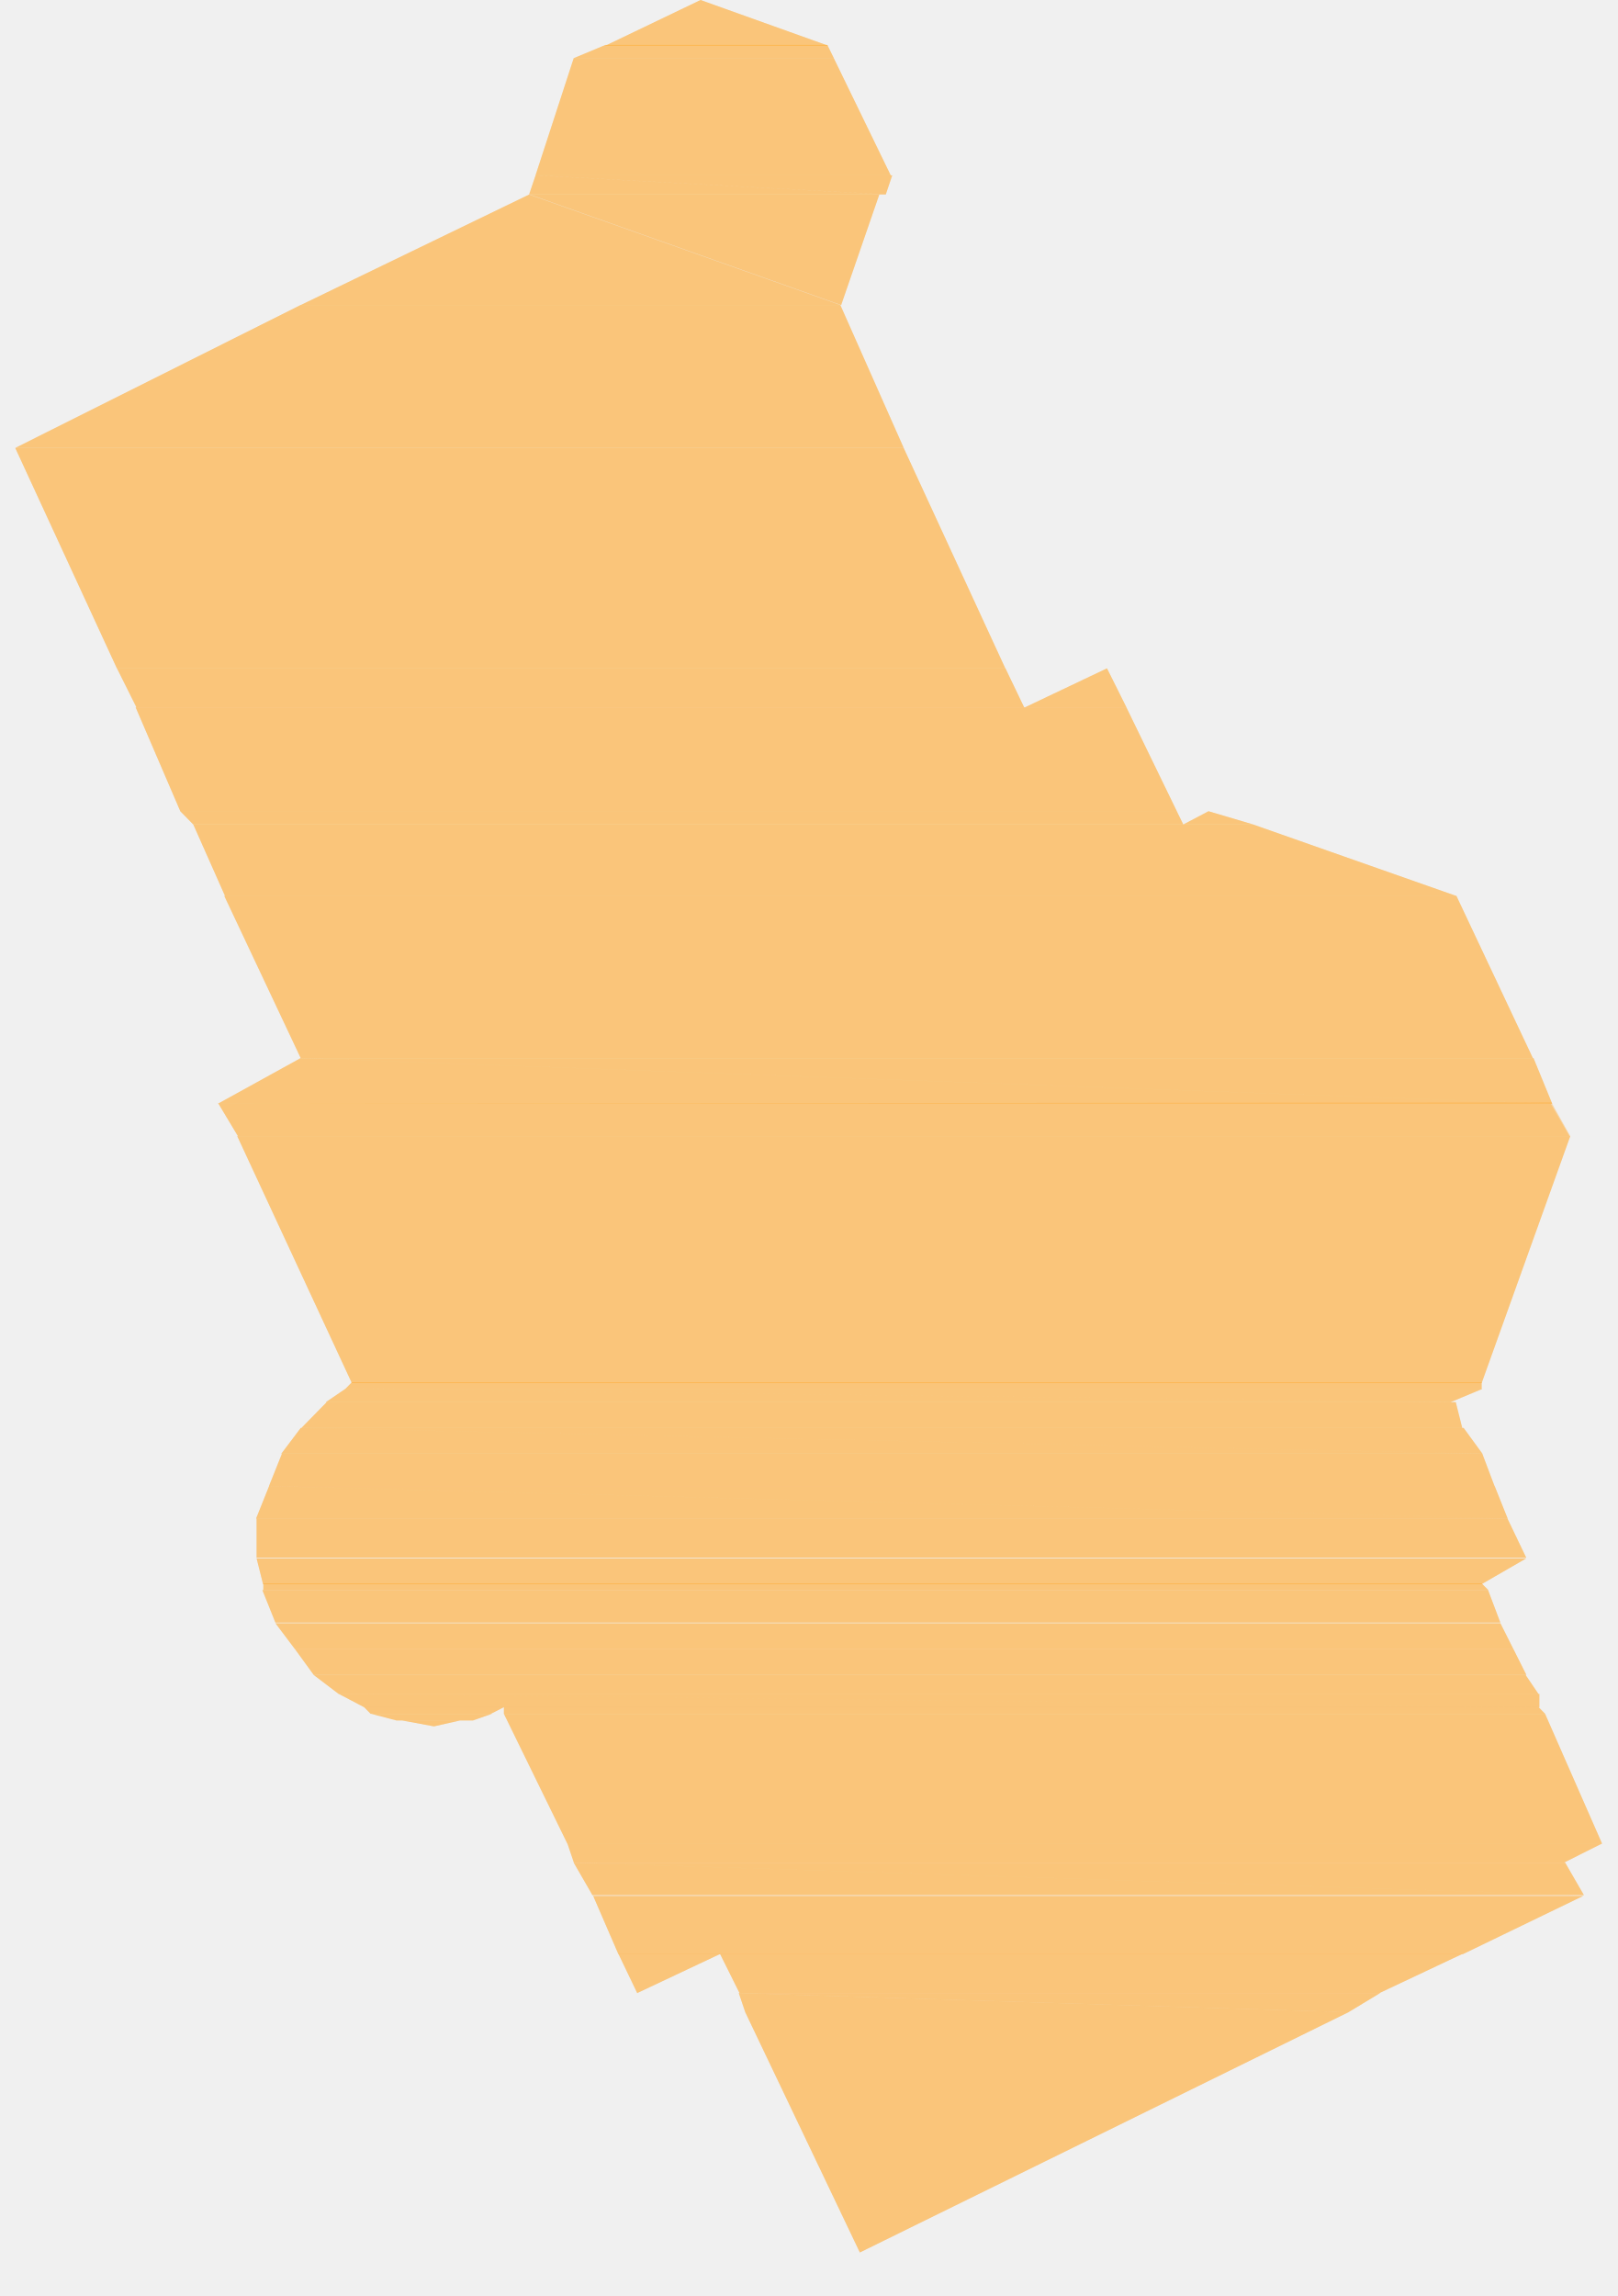
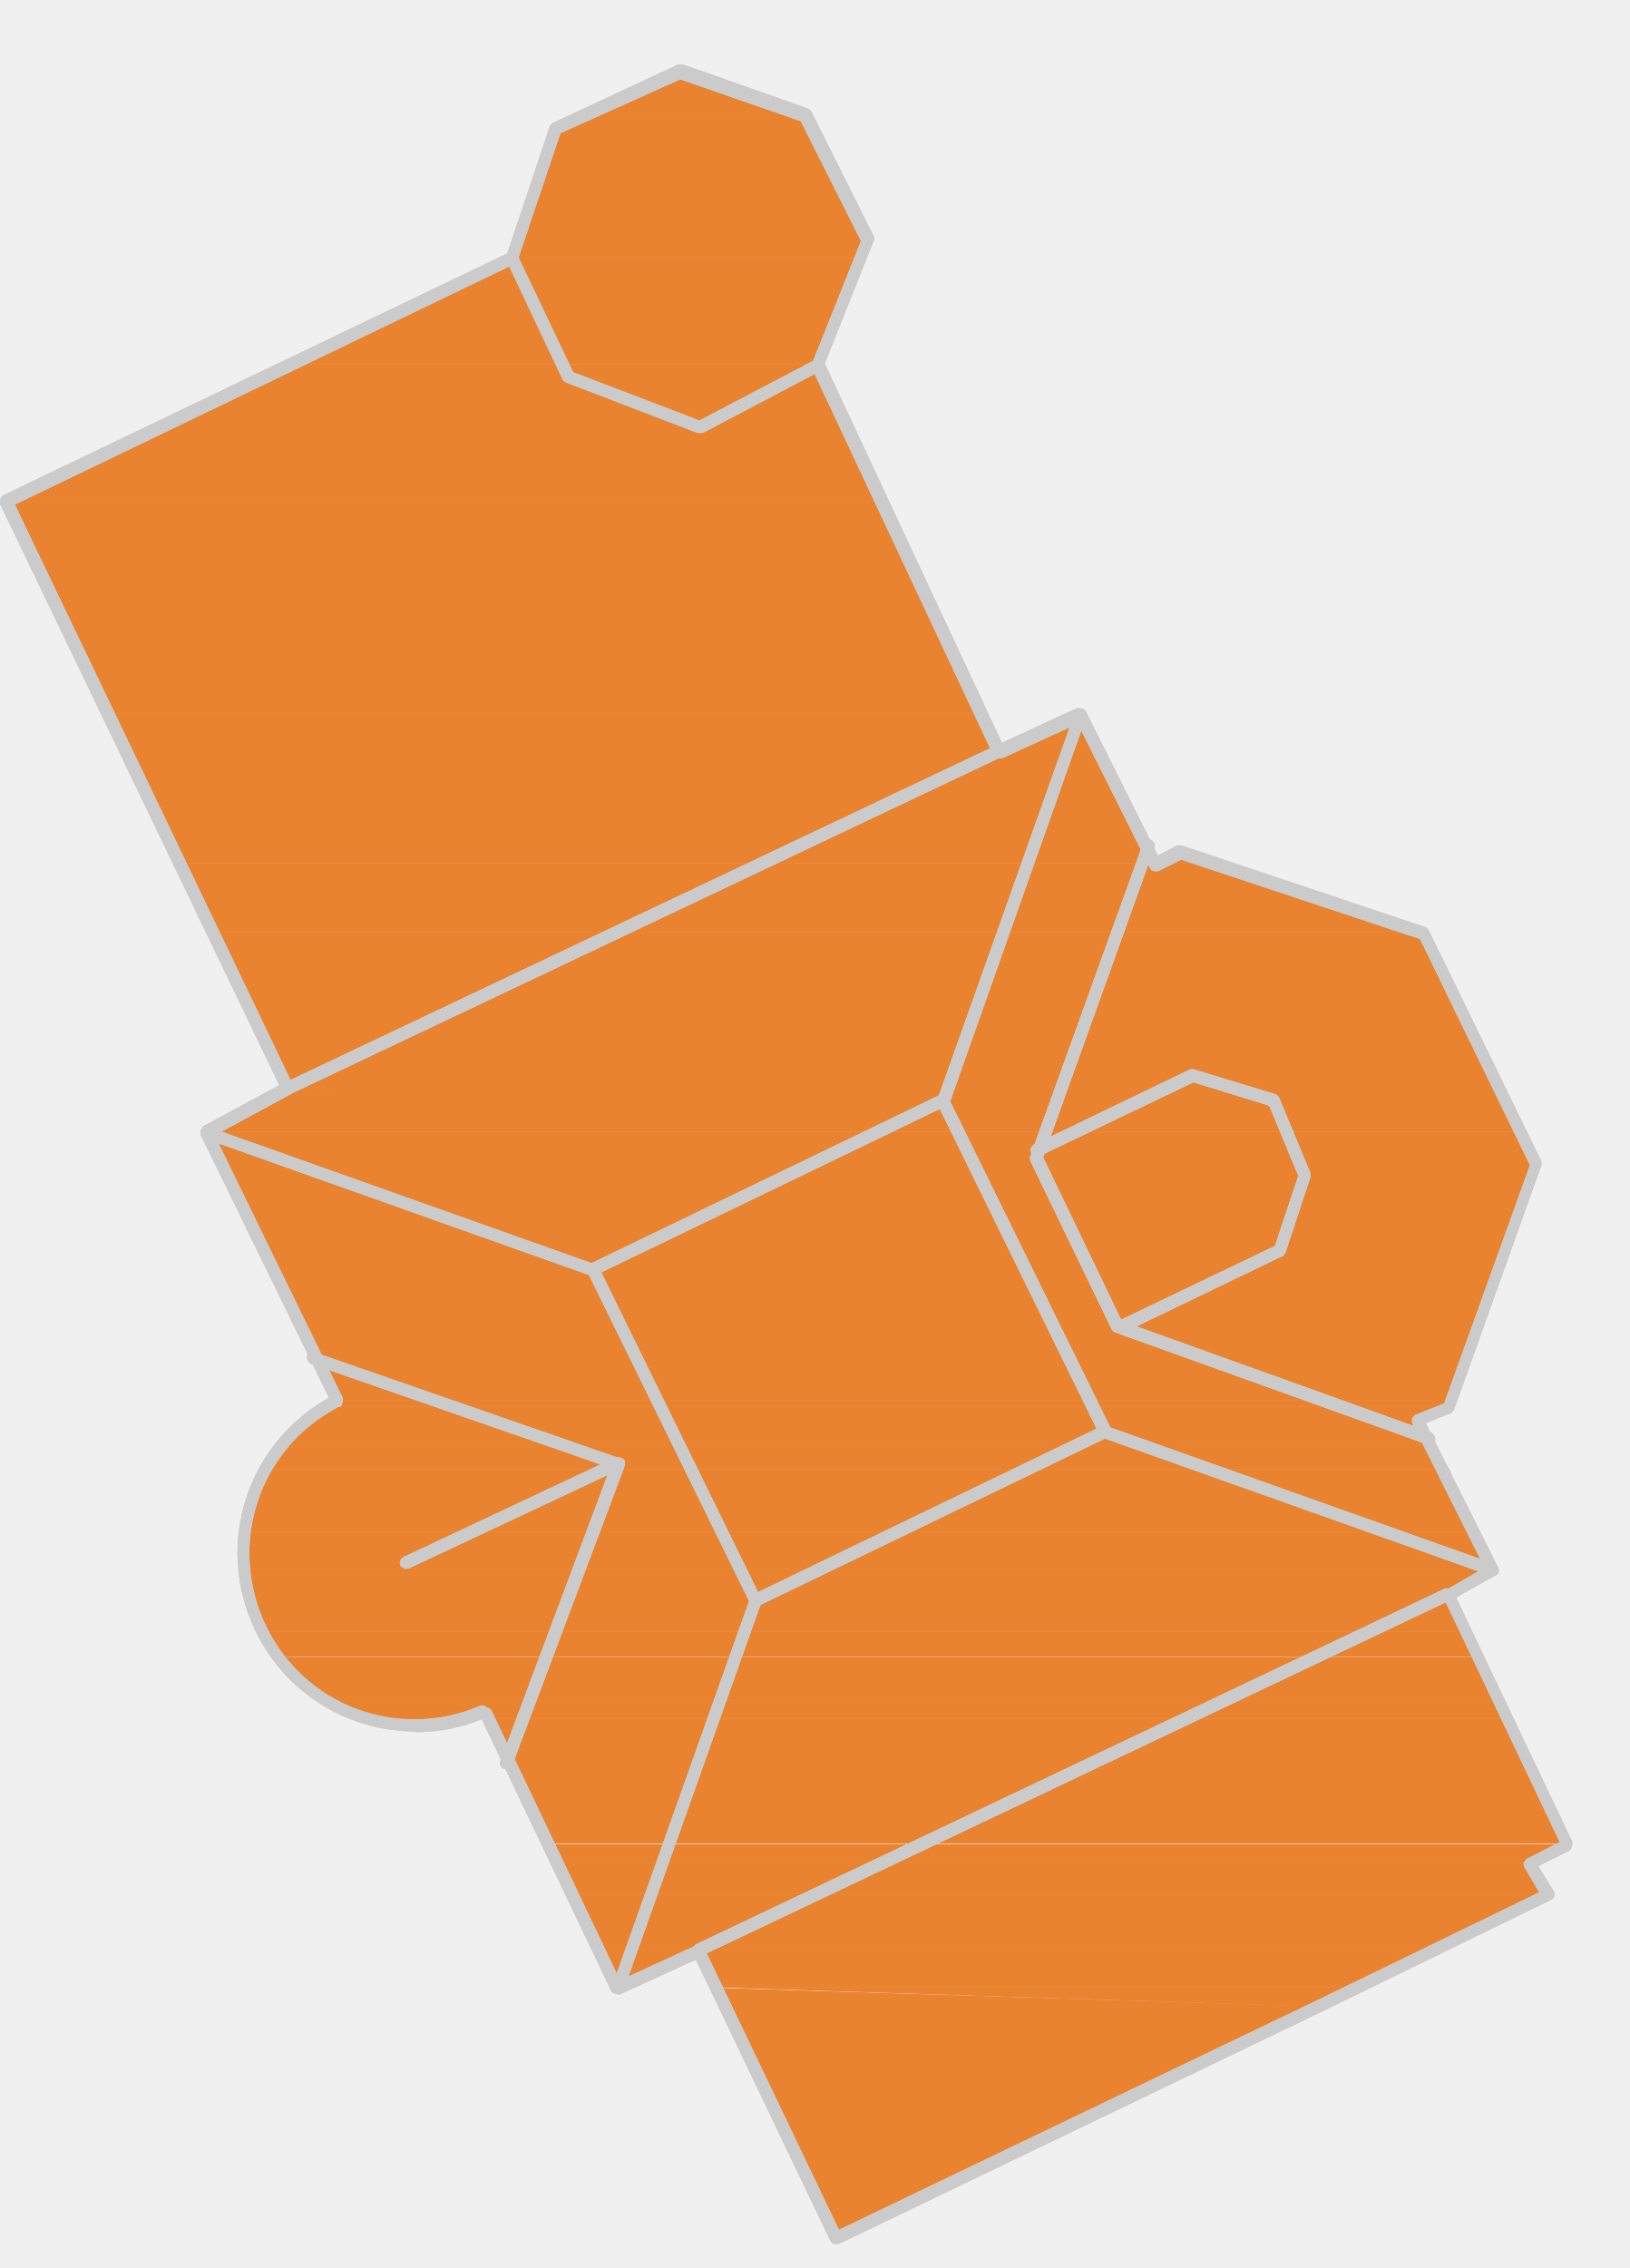
- <svg xmlns="http://www.w3.org/2000/svg" width="31" height="44" viewBox="0 0 31 44" fill="none">
-   <g clip-path="url(#clip0_848_85856)">
-     <path d="M11.604 0.875H15.871L13.427 0L11.604 0.875Z" fill="#FFAE37" fill-opacity="0.4" />
-     <path d="M10.996 1.115H15.982L11.604 0.861L10.996 1.115ZM11.604 0.861L15.982 1.115L15.857 0.861H11.604Z" fill="#FFAE37" fill-opacity="0.4" />
-     <path d="M10.996 1.115L17.072 3.36H10.264L10.996 1.115ZM15.981 1.115H10.996L17.072 3.36L15.981 1.115Z" fill="#FFAE37" fill-opacity="0.4" />
-     <path d="M10.154 3.727H16.963L10.265 3.36L10.141 3.727H10.154ZM10.279 3.36L16.977 3.727L17.101 3.36H10.265H10.279Z" fill="#FFAE37" fill-opacity="0.4" />
-     <path d="M10.142 3.728L16.108 5.846H5.764L10.142 3.728ZM16.84 3.728H10.155L16.122 5.846L16.853 3.728H16.84Z" fill="#FFAE37" fill-opacity="0.4" />
-     <path d="M5.762 5.845L17.321 8.584H0.293L5.762 5.845ZM16.106 5.845H5.762L17.321 8.584L16.106 5.845Z" fill="#FFAE37" fill-opacity="0.4" />
-     <path d="M19.643 13.556H21.59L21.217 12.808L19.643 13.556Z" fill="#FFAE37" fill-opacity="0.4" />
-     <path d="M0.293 8.586L19.268 12.808H2.24L0.293 8.586ZM17.321 8.586H0.293L19.268 12.808L17.321 8.586Z" fill="#FFAE37" fill-opacity="0.4" />
-     <path d="M2.601 13.556H19.643L2.242 12.808L2.615 13.556H2.601ZM2.229 12.808L19.63 13.556L19.271 12.808H2.242H2.229Z" fill="#FFAE37" fill-opacity="0.4" />
-     <path d="M22.68 15.8H24.019L23.163 15.546L22.68 15.8Z" fill="#FFAE37" fill-opacity="0.4" />
-     <path d="M2.6 13.556L22.556 15.547H3.456L2.6 13.556ZM21.575 13.556H2.6L22.556 15.547L21.589 13.556H21.575Z" fill="#FFAE37" fill-opacity="0.4" />
-     <path d="M3.704 15.8H22.679L3.455 15.546L3.704 15.8ZM3.455 15.546L22.679 15.8L22.555 15.546H3.455Z" fill="#FFAE37" fill-opacity="0.4" />
-     <path d="M4.313 17.171H27.915L3.705 15.801L4.313 17.171ZM3.705 15.801L27.915 17.171L24.02 15.801H3.705Z" fill="#FFAE37" fill-opacity="0.4" />
-     <path d="M4.313 17.17L29.379 20.276H5.763L4.299 17.17H4.313ZM27.915 17.17H4.313L29.379 20.276L27.915 17.17Z" fill="#FFAE37" fill-opacity="0.4" />
-     <path d="M4.188 21.153H29.737L5.762 20.277L4.174 21.153H4.188ZM5.776 20.277L29.751 21.153L29.392 20.277H5.762H5.776Z" fill="#FFAE37" fill-opacity="0.4" />
-     <path d="M4.547 21.774H30.096L4.188 21.152L4.561 21.774H4.547ZM4.174 21.152L30.082 21.774L29.723 21.152H4.188H4.174Z" fill="#FFAE37" fill-opacity="0.4" />
-     <path d="M4.547 21.773L28.398 26.504H6.743L4.547 21.773ZM30.096 21.773H4.547L28.398 26.504L30.096 21.773Z" fill="#FFAE37" fill-opacity="0.4" />
-     <path d="M6.619 26.617H28.398L6.743 26.49L6.619 26.617ZM6.743 26.49L28.398 26.617V26.49H6.743Z" fill="#FFAE37" fill-opacity="0.4" />
-     <path d="M6.26 26.87H27.79L6.619 26.616L6.246 26.87H6.26ZM6.633 26.616L27.804 26.87L28.412 26.616H6.619H6.633Z" fill="#FFAE37" fill-opacity="0.4" />
-     <path d="M5.764 27.365H28.04L6.261 26.871L5.777 27.365H5.764ZM6.247 26.871L28.026 27.365L27.902 26.871H6.261H6.247Z" fill="#FFAE37" fill-opacity="0.4" />
-     <path d="M5.404 27.859H28.399L5.764 27.365L5.391 27.859H5.404ZM5.777 27.365L28.413 27.859L28.053 27.365H5.764H5.777Z" fill="#FFAE37" fill-opacity="0.4" />
-     <path d="M5.154 28.482H28.646L5.403 27.86L5.154 28.482ZM5.403 27.86L28.646 28.482L28.411 27.86H5.403Z" fill="#FFAE37" fill-opacity="0.4" />
-     <path d="M4.922 29.102H28.883L5.157 28.48L4.908 29.102H4.922ZM5.171 28.48L28.897 29.102L28.648 28.48H5.157H5.171Z" fill="#FFAE37" fill-opacity="0.4" />
-     <path d="M4.918 29.851H29.252L4.918 29.102V29.851ZM4.918 29.102L29.252 29.851L28.893 29.102H4.918Z" fill="#FFAE37" fill-opacity="0.4" />
-     <path d="M5.042 30.359H28.396L4.918 29.865L5.042 30.359ZM4.918 29.865L28.396 30.359L29.252 29.865H4.918Z" fill="#FFAE37" fill-opacity="0.4" />
-     <path d="M5.047 30.472H28.525L5.047 30.345V30.472ZM5.047 30.345L28.525 30.472L28.4 30.345H5.047Z" fill="#FFAE37" fill-opacity="0.4" />
-     <path d="M5.278 31.094H28.756L5.029 30.473L5.278 31.094ZM5.029 30.473L28.756 31.094L28.521 30.473H5.043H5.029Z" fill="#FFAE37" fill-opacity="0.4" />
-     <path d="M5.652 31.602H29.006L5.279 31.107L5.652 31.602ZM5.279 31.107L29.006 31.602L28.757 31.107H5.279Z" fill="#FFAE37" fill-opacity="0.4" />
-     <path d="M6.011 32.095H29.254L5.652 31.601L6.011 32.095ZM5.652 31.601L29.254 32.095L29.006 31.601H5.652Z" fill="#FFAE37" fill-opacity="0.4" />
-     <path d="M6.493 32.464H29.488L6.01 32.097L6.493 32.464ZM6.01 32.097L29.488 32.464L29.239 32.097H6.01Z" fill="#FFAE37" fill-opacity="0.4" />
-     <path d="M6.993 32.717H29.491L6.496 32.463L6.979 32.717H6.993ZM6.51 32.463L29.504 32.717V32.463H6.496H6.51Z" fill="#FFAE37" fill-opacity="0.4" />
-     <path d="M9.658 32.843H29.614L9.658 32.716V32.843ZM9.658 32.716L29.614 32.843L29.49 32.716H9.658Z" fill="#FFAE37" fill-opacity="0.4" />
-     <path d="M7.103 32.843H9.409L6.979 32.716L7.103 32.843ZM6.979 32.716L9.409 32.843L9.658 32.716H6.979Z" fill="#FFAE37" fill-opacity="0.4" />
-     <path d="M7.601 32.971H9.064L7.117 32.844L7.601 32.971ZM7.117 32.844L9.064 32.971L9.424 32.844H7.117Z" fill="#FFAE37" fill-opacity="0.4" />
-     <path d="M7.71 32.971H7.6H7.71L8.318 33.084L8.815 32.971H7.71Z" fill="#FFAE37" fill-opacity="0.4" />
-     <path d="M9.658 32.844L30.705 35.329H10.873L9.658 32.844ZM29.614 32.844H9.658L30.705 35.329L29.614 32.844Z" fill="#FFAE37" fill-opacity="0.4" />
-     <path d="M10.999 35.695H29.975L10.875 35.328L10.999 35.695ZM10.875 35.328L29.975 35.695L30.707 35.328H10.875Z" fill="#FFAE37" fill-opacity="0.4" />
-     <path d="M11.369 36.318H30.345L10.996 35.696L11.355 36.318H11.369ZM11.01 35.696L30.358 36.318L29.999 35.696H10.996H11.01Z" fill="#FFAE37" fill-opacity="0.4" />
-     <path d="M11.854 37.446L12.213 38.195L13.801 37.446H11.854Z" fill="#FFAE37" fill-opacity="0.4" />
-     <path d="M11.852 37.449H28.038L11.369 36.333L11.852 37.449ZM11.369 36.333L28.038 37.449L30.345 36.333H11.369Z" fill="#FFAE37" fill-opacity="0.4" />
-     <path d="M14.16 38.195H26.451L13.801 37.446L14.174 38.195H14.16ZM13.787 37.446L26.438 38.195L28.026 37.446H13.801H13.787Z" fill="#FFAE37" fill-opacity="0.4" />
-     <path d="M14.284 38.562H25.844L16.48 43.166L14.284 38.562ZM14.16 38.195L14.284 38.562H25.844L14.16 38.195Z" fill="#FFAE37" fill-opacity="0.4" />
-     <path d="M14.16 38.195L25.844 38.562L26.451 38.195H14.16Z" fill="#FFAE37" fill-opacity="0.4" />
-     <path d="M11.604 0.875H15.871L13.427 0L11.604 0.875Z" fill="#FFAE37" fill-opacity="0.4" />
-     <path d="M10.996 1.115H15.982L11.604 0.861L10.996 1.115ZM11.604 0.861L15.982 1.115L15.857 0.861H11.604Z" fill="#FFAE37" fill-opacity="0.4" />
-     <path d="M10.996 1.115L17.072 3.36H10.264L10.996 1.115ZM15.981 1.115H10.996L17.072 3.36L15.981 1.115Z" fill="#FFAE37" fill-opacity="0.4" />
-     <path d="M10.154 3.727H16.963L10.265 3.36L10.141 3.727H10.154ZM10.279 3.36L16.977 3.727L17.101 3.36H10.265H10.279Z" fill="#FFAE37" fill-opacity="0.4" />
-     <path d="M10.142 3.728L16.108 5.846H5.764L10.142 3.728ZM16.84 3.728H10.155L16.122 5.846L16.853 3.728H16.84Z" fill="#FFAE37" fill-opacity="0.4" />
-     <path d="M5.762 5.845L17.321 8.584H0.293L5.762 5.845ZM16.106 5.845H5.762L17.321 8.584L16.106 5.845Z" fill="#FFAE37" fill-opacity="0.4" />
-     <path d="M19.643 13.556H21.59L21.217 12.808L19.643 13.556Z" fill="#FFAE37" fill-opacity="0.4" />
-     <path d="M0.293 8.586L19.268 12.808H2.24L0.293 8.586ZM17.321 8.586H0.293L19.268 12.808L17.321 8.586Z" fill="#FFAE37" fill-opacity="0.4" />
-     <path d="M2.601 13.556H19.643L2.242 12.808L2.615 13.556H2.601ZM2.229 12.808L19.63 13.556L19.271 12.808H2.242H2.229Z" fill="#FFAE37" fill-opacity="0.4" />
-     <path d="M22.68 15.8H24.019L23.163 15.546L22.68 15.8Z" fill="#FFAE37" fill-opacity="0.4" />
-     <path d="M2.6 13.556L22.556 15.547H3.456L2.6 13.556ZM21.575 13.556H2.6L22.556 15.547L21.589 13.556H21.575Z" fill="#FFAE37" fill-opacity="0.4" />
-     <path d="M3.704 15.8H22.679L3.455 15.546L3.704 15.8ZM3.455 15.546L22.679 15.8L22.555 15.546H3.455Z" fill="#FFAE37" fill-opacity="0.4" />
-     <path d="M4.313 17.171H27.915L3.705 15.801L4.313 17.171ZM3.705 15.801L27.915 17.171L24.02 15.801H3.705Z" fill="#FFAE37" fill-opacity="0.4" />
-     <path d="M4.313 17.17L29.379 20.276H5.763L4.299 17.17H4.313ZM27.915 17.17H4.313L29.379 20.276L27.915 17.17Z" fill="#FFAE37" fill-opacity="0.4" />
-     <path d="M4.188 21.153H29.737L5.762 20.277L4.174 21.153H4.188ZM5.776 20.277L29.751 21.153L29.392 20.277H5.762H5.776Z" fill="#FFAE37" fill-opacity="0.4" />
-     <path d="M4.548 21.774H30.097L4.188 21.153L4.561 21.774H4.548ZM4.188 21.153L30.097 21.774L29.733 21.125L4.188 21.153Z" fill="#FFAE37" fill-opacity="0.4" />
-     <path d="M4.547 21.773L28.398 26.504H6.743L4.547 21.773ZM30.096 21.773H4.547L28.398 26.504L30.096 21.773Z" fill="#FFAE37" fill-opacity="0.4" />
-     <path d="M6.619 26.617H28.398L6.743 26.49L6.619 26.617ZM6.743 26.49L28.398 26.617V26.49H6.743Z" fill="#FFAE37" fill-opacity="0.4" />
-     <path d="M6.26 26.87H27.79L6.619 26.616L6.246 26.87H6.26ZM6.633 26.616L27.804 26.87L28.412 26.616H6.619H6.633Z" fill="#FFAE37" fill-opacity="0.4" />
-     <path d="M5.764 27.365H28.04L6.261 26.871L5.777 27.365H5.764ZM6.247 26.871L28.026 27.365L27.902 26.871H6.261H6.247Z" fill="#FFAE37" fill-opacity="0.4" />
-     <path d="M5.404 27.859H28.399L5.764 27.365L5.391 27.859H5.404ZM5.777 27.365L28.413 27.859L28.053 27.365H5.764H5.777Z" fill="#FFAE37" fill-opacity="0.4" />
-     <path d="M5.154 28.482H28.646L5.403 27.86L5.154 28.482ZM5.403 27.86L28.646 28.482L28.411 27.86H5.403Z" fill="#FFAE37" fill-opacity="0.4" />
-     <path d="M4.922 29.102H28.883L5.157 28.48L4.908 29.102H4.922ZM5.171 28.48L28.897 29.102L28.648 28.48H5.157H5.171Z" fill="#FFAE37" fill-opacity="0.4" />
-     <path d="M4.918 29.851H29.252L4.918 29.102V29.851ZM4.918 29.102L29.252 29.851L28.893 29.102H4.918Z" fill="#FFAE37" fill-opacity="0.4" />
-     <path d="M5.042 30.359H28.396L4.918 29.865L5.042 30.359ZM4.918 29.865L28.396 30.359L29.252 29.865H4.918Z" fill="#FFAE37" fill-opacity="0.4" />
-     <path d="M5.047 30.472H28.525L5.047 30.345V30.472ZM5.047 30.345L28.525 30.472L28.4 30.345H5.047Z" fill="#FFAE37" fill-opacity="0.4" />
-     <path d="M5.278 31.094H28.756L5.029 30.473L5.278 31.094ZM5.029 30.473L28.756 31.094L28.521 30.473H5.043H5.029Z" fill="#FFAE37" fill-opacity="0.4" />
-     <path d="M5.652 31.602H29.006L5.279 31.107L5.652 31.602ZM5.279 31.107L29.006 31.602L28.757 31.107H5.279Z" fill="#FFAE37" fill-opacity="0.4" />
-     <path d="M6.011 32.095H29.254L5.652 31.601L6.011 32.095ZM5.652 31.601L29.254 32.095L29.006 31.601H5.652Z" fill="#FFAE37" fill-opacity="0.4" />
-     <path d="M6.493 32.464H29.488L6.01 32.097L6.493 32.464ZM6.01 32.097L29.488 32.464L29.239 32.097H6.01Z" fill="#FFAE37" fill-opacity="0.4" />
-     <path d="M6.993 32.717H29.491L6.496 32.463L6.979 32.717H6.993ZM6.51 32.463L29.504 32.717V32.463H6.496H6.51Z" fill="#FFAE37" fill-opacity="0.4" />
-     <path d="M9.658 32.843H29.614L9.658 32.716V32.843ZM9.658 32.716L29.614 32.843L29.49 32.716H9.658Z" fill="#FFAE37" fill-opacity="0.4" />
-     <path d="M7.103 32.843H9.409L6.979 32.716L7.103 32.843ZM6.979 32.716L9.409 32.843L9.658 32.716H6.979Z" fill="#FFAE37" fill-opacity="0.4" />
-     <path d="M7.601 32.971H9.064L7.117 32.844L7.601 32.971ZM7.117 32.844L9.064 32.971L9.424 32.844H7.117Z" fill="#FFAE37" fill-opacity="0.4" />
-     <path d="M7.71 32.971H7.6H7.71L8.318 33.084L8.815 32.971H7.71Z" fill="#FFAE37" fill-opacity="0.4" />
-     <path d="M9.658 32.844L30.705 35.329H10.873L9.658 32.844ZM29.614 32.844H9.658L30.705 35.329L29.614 32.844Z" fill="#FFAE37" fill-opacity="0.4" />
-     <path d="M10.999 35.695H29.975L10.875 35.328L10.999 35.695ZM10.875 35.328L29.975 35.695L30.707 35.328H10.875Z" fill="#FFAE37" fill-opacity="0.4" />
-     <path d="M11.369 36.318H30.345L10.996 35.696L11.355 36.318H11.369ZM11.01 35.696L30.358 36.318L29.999 35.696H10.996H11.01Z" fill="#FFAE37" fill-opacity="0.4" />
-     <path d="M11.854 37.446L12.213 38.195L13.801 37.446H11.854Z" fill="#FFAE37" fill-opacity="0.4" />
-     <path d="M11.852 37.449H28.038L11.369 36.333L11.852 37.449ZM11.369 36.333L28.038 37.449L30.345 36.333H11.369Z" fill="#FFAE37" fill-opacity="0.4" />
-     <path d="M14.16 38.195H26.451L13.801 37.446L14.174 38.195H14.16ZM13.787 37.446L26.438 38.195L28.026 37.446H13.801H13.787Z" fill="#FFAE37" fill-opacity="0.4" />
-     <path d="M14.284 38.562H25.844L16.48 43.166L14.284 38.562ZM14.16 38.195L14.284 38.562H25.844L14.16 38.195Z" fill="#FFAE37" fill-opacity="0.4" />
-     <path d="M14.16 38.195L25.844 38.562L26.451 38.195H14.16Z" fill="#FFAE37" fill-opacity="0.4" />
+ <svg xmlns="http://www.w3.org/2000/svg" width="23" height="32" viewBox="0 0 23 32" fill="none">
+   <g clip-path="url(#clip0_962_29271)">
+     <path d="M8.279 1.61H11.359L9.599 1L8.279 1.61Z" fill="#E9832F" />
+     <path d="M7.84 1.79H11.45L8.28 1.61L7.84 1.79ZM8.28 1.61L11.45 1.79L11.36 1.61H8.28Z" fill="#E9832F" />
+     <path d="M7.841 1.79L12.241 3.38H7.311L7.841 1.79ZM11.45 1.79H7.841L12.241 3.38L11.45 1.79Z" fill="#E9832F" />
+     <path d="M7.231 3.64H12.161L7.311 3.38L7.221 3.64H7.231ZM7.321 3.38L12.171 3.64L12.261 3.38H7.311H7.321Z" fill="#E9832F" />
+     <path d="M7.221 3.64L11.541 5.14H4.051L7.221 3.64ZM12.071 3.64H7.221L11.541 5.14L12.071 3.64Z" fill="#E9832F" />
+     <path d="M4.05 5.14L12.42 7.08H0.09L4.05 5.14ZM11.54 5.14H4.05L12.42 7.08L11.54 5.14Z" fill="#E9832F" />
+     <path d="M14.1 10.6H15.51L15.24 10.07L14.1 10.6Z" fill="#E9832F" />
+     <path d="M0.09 7.08L13.83 10.07H1.5L0.09 7.08ZM12.42 7.08H0.09L13.83 10.07L12.42 7.08Z" fill="#E9832F" />
+     <path d="M1.76 10.6H14.1L1.5 10.07L1.77 10.6H1.76ZM1.49 10.07L14.09 10.6L13.83 10.07H1.5H1.49Z" fill="#E9832F" />
+     <path d="M16.301 12.18H17.271L16.651 12.01L16.301 12.18Z" fill="#E9832F" />
+     <path d="M1.76 10.6L16.21 12.01H2.38L1.76 10.6ZM15.5 10.6H1.76L16.21 12.01L15.51 10.6H15.5Z" fill="#E9832F" />
+     <path d="M2.559 12.18H16.299L2.379 12L2.559 12.18ZM2.379 12L16.299 12.18L16.209 12H2.379Z" fill="#E9832F" />
+     <path d="M3.001 13.15H20.09L2.561 12.18L3.001 13.15ZM2.561 12.18L20.09 13.15L17.27 12.18H2.561Z" fill="#E9832F" />
+     <path d="M3 13.15L21.15 15.35H4.05L2.99 13.15H3ZM20.09 13.15H3L21.15 15.35L20.09 13.15Z" fill="#E9832F" />
+     <path d="M2.91 15.97H21.41L4.05 15.35L2.9 15.97H2.91ZM4.06 15.35L21.42 15.97L21.16 15.35H4.05H4.06Z" fill="#E9832F" />
+     <path d="M3.17 16.41H21.67L2.91 15.97L3.18 16.41H3.17ZM2.9 15.97L21.66 16.41L21.4 15.97H2.91H2.9Z" fill="#E9832F" />
+     <path d="M3.17 16.41L20.44 19.76H4.76L3.17 16.41ZM21.67 16.41H3.17L20.44 19.76L21.67 16.41Z" fill="#E9832F" />
+     <path d="M4.67 19.85H20.44L4.76 19.76L4.67 19.85ZM4.76 19.76L20.44 19.85V19.76H4.76Z" fill="#E9832F" />
+     <path d="M4.401 20.03H19.991L4.661 19.85L4.391 20.03H4.401ZM4.671 19.85L20.001 20.03L20.441 19.85H4.671Z" fill="#E9832F" />
+     <path d="M4.051 20.38H20.181L4.411 20.03L4.061 20.38H4.051ZM4.401 20.03L20.171 20.38L20.081 20.03H4.411H4.401Z" fill="#E9832F" />
+     <path d="M3.789 20.73H20.439L4.049 20.38L3.779 20.73H3.789ZM4.059 20.38L20.449 20.73L20.189 20.38H4.049H4.059Z" fill="#E9832F" />
+     <path d="M3.61 21.17H20.61L3.78 20.73L3.6 21.17H3.61ZM3.79 20.73L20.62 21.17L20.45 20.73H3.79Z" fill="#E9832F" />
+     <path d="M3.44 21.61H20.79L3.61 21.17L3.43 21.61H3.44ZM3.62 21.17L20.8 21.61L20.62 21.17H3.61H3.62Z" fill="#E9832F" />
+     <path d="M3.439 22.14H21.059L3.439 21.61V22.14ZM3.439 21.61L21.059 22.14L20.799 21.61H3.439Z" fill="#E9832F" />
+     <path d="M3.52 22.49H20.44L3.44 22.14L3.53 22.49H3.52ZM3.43 22.14L20.43 22.49L21.05 22.14H3.44H3.43Z" fill="#E9832F" />
+     <path d="M3.52 22.58H20.529L3.53 22.49V22.58H3.52ZM3.52 22.49L20.52 22.58L20.43 22.49H3.52Z" fill="#E9832F" />
+     <path d="M3.7 23.02H20.7L3.52 22.58L3.7 23.02ZM3.52 22.58L20.7 23.02L20.529 22.58H3.52Z" fill="#E9832F" />
+     <path d="M3.969 23.37H20.879L3.699 23.02L3.969 23.37ZM3.699 23.02L20.879 23.37L20.699 23.02H3.699Z" fill="#E9832F" />
+     <path d="M4.231 23.73H21.061L3.971 23.38L4.231 23.73ZM3.971 23.38L21.061 23.73L20.881 23.38H3.971Z" fill="#E9832F" />
+     <path d="M4.58 23.99H21.23L4.23 23.73L4.58 23.99ZM4.23 23.73L21.23 23.99L21.05 23.73H4.23Z" fill="#E9832F" />
+     <path d="M4.93 24.17H21.23L4.58 23.99L4.93 24.17ZM4.58 23.99L21.23 24.17V23.99H4.58Z" fill="#E9832F" />
+     <path d="M6.869 24.25H21.319L6.869 24.16V24.25ZM6.869 24.16L21.319 24.25L21.229 24.16H6.869Z" fill="#E9832F" />
+     <path d="M5.02 24.25H6.69L4.93 24.16L5.02 24.25ZM4.93 24.16L6.69 24.25L6.87 24.16H4.93Z" fill="#E9832F" />
+     <path d="M5.37 24.34H6.43L5.02 24.25L5.37 24.34ZM5.02 24.25L6.43 24.34L6.69 24.25H5.02Z" fill="#E9832F" />
+     <path d="M5.459 24.34H5.369H5.459L5.899 24.43L6.259 24.34H5.459Z" fill="#E9832F" />
+     <path d="M6.869 24.25L22.109 26.01H7.749L6.869 24.25ZM21.319 24.25H6.869L22.109 26.01L21.319 24.25Z" fill="#E9832F" />
+     <path d="M7.84 26.28H21.58L7.75 26.02L7.84 26.28ZM7.75 26.02L21.58 26.28L22.11 26.02H7.75Z" fill="#E9832F" />
+     <path d="M8.11 26.72H21.85L7.84 26.28L8.1 26.72H8.11ZM7.85 26.28L21.86 26.72L21.6 26.28H7.84H7.85Z" fill="#E9832F" />
+     <path d="M8.459 27.51L8.719 28.04L9.869 27.51H8.459Z" fill="#E9832F" />
+     <path d="M8.459 27.51H20.179L8.109 26.72L8.459 27.51ZM8.109 26.72L20.179 27.51L21.849 26.72H8.109Z" fill="#E9832F" />
+     <path d="M10.129 28.04H19.029L9.869 27.51L10.139 28.04H10.129ZM9.859 27.51L19.019 28.04L20.169 27.51H9.869H9.859Z" fill="#E9832F" />
+     <path d="M10.219 28.31H18.589L11.809 31.57L10.219 28.31ZM10.129 28.05L10.219 28.31H18.589L10.129 28.05Z" fill="#E9832F" />
+     <path d="M10.129 28.04L18.589 28.31L19.029 28.04H10.129Z" fill="#E9832F" />
+     <path d="M8.279 1.61H11.359L9.599 1L8.279 1.61Z" fill="#E9832F" />
+     <path d="M7.84 1.79H11.45L8.28 1.61L7.84 1.79ZM8.28 1.61L11.45 1.79L11.36 1.61H8.28Z" fill="#E9832F" />
+     <path d="M7.841 1.79L12.241 3.38H7.311L7.841 1.79ZM11.45 1.79H7.841L12.241 3.38L11.45 1.79Z" fill="#E9832F" />
+     <path d="M7.231 3.64H12.161L7.311 3.38L7.221 3.64H7.231ZM7.321 3.38L12.171 3.64L12.261 3.38H7.311H7.321Z" fill="#E9832F" />
+     <path d="M7.221 3.64L11.541 5.14H4.051L7.221 3.64ZM12.071 3.64H7.221L11.541 5.14L12.071 3.64Z" fill="#E9832F" />
+     <path d="M4.05 5.14L12.42 7.08H0.09L4.05 5.14ZM11.54 5.14H4.05L12.42 7.08L11.54 5.14Z" fill="#E9832F" />
+     <path d="M14.1 10.6H15.51L15.24 10.07L14.1 10.6Z" fill="#E9832F" />
+     <path d="M0.09 7.08L13.83 10.07H1.5L0.09 7.08ZM12.42 7.08H0.09L13.83 10.07L12.42 7.08Z" fill="#E9832F" />
+     <path d="M1.76 10.6H14.1L1.5 10.07L1.77 10.6H1.76ZM1.49 10.07L14.09 10.6L13.83 10.07H1.5H1.49Z" fill="#E9832F" />
+     <path d="M16.301 12.18H17.271L16.651 12.01L16.301 12.18Z" fill="#E9832F" />
+     <path d="M1.76 10.6L16.21 12.01H2.38L1.76 10.6ZM15.5 10.6H1.76L16.21 12.01L15.51 10.6H15.5Z" fill="#E9832F" />
+     <path d="M2.559 12.18H16.299L2.379 12L2.559 12.18ZM2.379 12L16.299 12.18L16.209 12H2.379Z" fill="#E9832F" />
+     <path d="M3.001 13.15H20.09L2.561 12.18L3.001 13.15ZM2.561 12.18L20.09 13.15L17.27 12.18H2.561Z" fill="#E9832F" />
+     <path d="M3 13.15L21.15 15.35H4.05L2.99 13.15H3ZM20.09 13.15H3L21.15 15.35L20.09 13.15Z" fill="#E9832F" />
+     <path d="M2.91 15.97H21.41L4.05 15.35L2.9 15.97H2.91ZM4.06 15.35L21.42 15.97L21.16 15.35H4.05H4.06Z" fill="#E9832F" />
+     <path d="M3.17 16.41H21.67L2.91 15.97L3.18 16.41H3.17ZM2.83 16.05L21.67 16.41L21.4 16.05H2.83Z" fill="#E9832F" />
+     <path d="M3.17 16.41L20.44 19.76H4.76L3.17 16.41ZM21.67 16.41H3.17L20.44 19.76L21.67 16.41Z" fill="#E9832F" />
+     <path d="M4.67 19.85H20.44L4.76 19.76L4.67 19.85ZM4.76 19.76L20.44 19.85V19.76H4.76Z" fill="#E9832F" />
+     <path d="M4.401 20.03H19.991L4.661 19.85L4.391 20.03H4.401ZM4.671 19.85L20.001 20.03L20.441 19.85H4.671Z" fill="#E9832F" />
+     <path d="M4.051 20.38H20.181L4.411 20.03L4.061 20.38H4.051ZM4.401 20.03L20.171 20.38L20.081 20.03H4.411H4.401Z" fill="#E9832F" />
+     <path d="M3.789 20.73H20.439L4.049 20.38L3.779 20.73H3.789ZM4.059 20.38L20.449 20.73L20.189 20.38H4.049H4.059Z" fill="#E9832F" />
+     <path d="M3.61 21.17H20.61L3.78 20.73L3.6 21.17H3.61ZM3.79 20.73L20.62 21.17L20.45 20.73H3.79Z" fill="#E9832F" />
+     <path d="M3.44 21.61H20.79L3.61 21.17L3.43 21.61H3.44ZM3.62 21.17L20.8 21.61L20.62 21.17H3.61H3.62Z" fill="#E9832F" />
+     <path d="M3.439 22.14H21.059L3.439 21.61V22.14ZM3.439 21.61L21.059 22.14L20.799 21.61H3.439Z" fill="#E9832F" />
+     <path d="M3.52 22.49H20.44L3.44 22.14L3.53 22.49H3.52ZM3.43 22.14L20.43 22.49L21.05 22.14H3.44H3.43Z" fill="#E9832F" />
+     <path d="M3.52 22.58H20.529L3.53 22.49V22.58H3.52ZM3.52 22.49L20.52 22.58L20.43 22.49H3.52Z" fill="#E9832F" />
+     <path d="M3.7 23.02H20.7L3.52 22.58L3.7 23.02ZM3.52 22.58L20.7 23.02L20.529 22.58H3.52Z" fill="#E9832F" />
+     <path d="M3.969 23.37H20.879L3.699 23.02L3.969 23.37ZM3.699 23.02L20.879 23.37L20.699 23.02H3.699Z" fill="#E9832F" />
+     <path d="M4.231 23.73H21.061L3.971 23.38L4.231 23.73ZM3.971 23.38L21.061 23.73L20.881 23.38H3.971Z" fill="#E9832F" />
+     <path d="M4.58 23.99H21.23L4.23 23.73L4.58 23.99ZM4.23 23.73L21.23 23.99L21.05 23.73H4.23Z" fill="#E9832F" />
+     <path d="M4.93 24.17H21.23L4.58 23.99L4.93 24.17ZM4.58 23.99L21.23 24.17V23.99H4.58Z" fill="#E9832F" />
+     <path d="M6.869 24.25H21.319L6.869 24.16V24.25ZM6.869 24.16L21.319 24.25L21.229 24.16H6.869Z" fill="#E9832F" />
+     <path d="M5.02 24.25H6.69L4.93 24.16L5.02 24.25ZM4.93 24.16L6.69 24.25L6.87 24.16H4.93Z" fill="#E9832F" />
+     <path d="M5.37 24.34H6.43L5.02 24.25L5.37 24.34ZM5.02 24.25L6.43 24.34L6.69 24.25H5.02Z" fill="#E9832F" />
+     <path d="M5.459 24.34H5.369H5.459L5.899 24.43L6.259 24.34H5.459Z" fill="#E9832F" />
+     <path d="M6.869 24.25L22.109 26.01H7.749L6.869 24.25ZM21.319 24.25H6.869L22.109 26.01L21.319 24.25Z" fill="#E9832F" />
+     <path d="M7.84 26.28H21.58L7.75 26.02L7.84 26.28ZM7.75 26.02L21.58 26.28L22.11 26.02H7.75Z" fill="#E9832F" />
+     <path d="M8.11 26.72H21.85L7.84 26.28L8.1 26.72H8.11ZM7.85 26.28L21.86 26.72L21.6 26.28H7.84H7.85Z" fill="#E9832F" />
+     <path d="M8.459 27.51L8.719 28.04L9.869 27.51H8.459Z" fill="#E9832F" />
+     <path d="M8.459 27.51H20.179L8.109 26.72L8.459 27.51ZM8.109 26.72L20.179 27.51L21.849 26.72H8.109Z" fill="#E9832F" />
+     <path d="M10.129 28.04H19.029L9.869 27.51L10.139 28.04H10.129ZM9.859 27.51L19.019 28.04L20.169 27.51H9.869H9.859Z" fill="#E9832F" />
+     <path d="M10.219 28.31H18.589L11.809 31.57L10.219 28.31ZM10.129 28.05L10.219 28.31H18.589L10.129 28.05Z" fill="#E9832F" />
+     <path d="M10.129 28.04L18.589 28.31L19.029 28.04H10.129Z" fill="#E9832F" />
+     <path d="M11.799 31.66C11.799 31.66 11.779 31.66 11.769 31.66C11.749 31.66 11.729 31.64 11.719 31.62L9.819 27.65L8.749 28.14C8.749 28.14 8.649 28.14 8.629 28.1L6.779 24.22C6.779 24.22 6.779 24.12 6.819 24.1C6.869 24.08 6.919 24.1 6.939 24.14L8.749 27.94L9.819 27.45C9.819 27.45 9.919 27.45 9.939 27.49L11.839 31.46L18.549 28.24L21.719 26.7L21.509 26.34C21.509 26.34 21.489 26.29 21.509 26.27C21.529 26.25 21.529 26.23 21.559 26.22L22.009 25.99L20.369 22.54C20.369 22.54 20.369 22.45 20.409 22.43L20.949 22.12L19.929 20.08C19.929 20.08 19.919 20.03 19.929 20.01C19.939 19.99 19.959 19.97 19.979 19.96L20.379 19.8L21.589 16.44L20.039 13.25L16.669 12.13L16.349 12.29C16.349 12.29 16.299 12.3 16.279 12.29C16.259 12.29 16.239 12.27 16.229 12.25L15.209 10.21L14.139 10.7C14.139 10.7 14.039 10.7 14.019 10.66L11.459 5.2C11.459 5.2 11.449 5.15 11.459 5.13L12.149 3.4L11.299 1.71L9.599 1.12L7.909 1.88L7.299 3.69C7.299 3.69 7.239 3.76 7.189 3.74C7.139 3.73 7.119 3.68 7.139 3.63L7.759 1.78C7.759 1.78 7.779 1.74 7.809 1.73L9.569 0.91C9.569 0.91 9.609 0.91 9.639 0.91L11.399 1.53C11.399 1.53 11.439 1.55 11.449 1.57L12.329 3.33C12.329 3.33 12.339 3.38 12.329 3.4L11.639 5.13L14.139 10.48L15.199 9.99C15.199 9.99 15.289 9.99 15.319 10.03L16.339 12.07L16.609 11.93C16.609 11.93 16.649 11.92 16.679 11.93L20.109 13.08C20.109 13.08 20.149 13.1 20.159 13.12L21.749 16.38C21.749 16.38 21.759 16.43 21.749 16.45L20.519 19.89C20.519 19.89 20.489 19.93 20.469 19.94L20.119 20.08L21.139 22.11C21.139 22.11 21.139 22.2 21.099 22.23L20.549 22.54L22.189 25.99C22.189 25.99 22.189 26.09 22.149 26.11L21.709 26.33L21.929 26.69C21.929 26.69 21.949 26.74 21.929 26.76C21.929 26.78 21.909 26.8 21.879 26.81L18.619 28.4L11.839 31.66C11.839 31.66 11.809 31.66 11.799 31.66Z" fill="#CBCBCB" />
+     <path d="M5.859 24.43C4.919 24.43 4.029 23.9 3.599 23C3.019 21.78 3.489 20.34 4.679 19.7C4.719 19.68 4.769 19.7 4.799 19.74C4.819 19.78 4.799 19.84 4.759 19.86C3.649 20.45 3.209 21.79 3.749 22.93C4.289 24.07 5.619 24.56 6.769 24.07C6.809 24.05 6.869 24.07 6.889 24.12C6.909 24.16 6.889 24.22 6.839 24.24C6.519 24.38 6.189 24.44 5.859 24.44V24.43Z" fill="#CBCBCB" />
+     <path d="M4.76 19.85C4.76 19.85 4.7 19.83 4.68 19.8L2.83 16.01C2.83 16.01 2.83 15.92 2.87 15.89L3.94 15.31L0 7.11C0 7.11 0 7.01 0.04 6.99L7.19 3.56C7.19 3.56 7.29 3.56 7.31 3.6C7.33 3.64 7.31 3.7 7.27 3.72L0.21 7.12L4.14 15.32C4.14 15.32 4.14 15.41 4.1 15.44L3.03 16.02L4.84 19.73C4.84 19.73 4.84 19.83 4.8 19.85C4.79 19.85 4.77 19.85 4.76 19.85Z" fill="#CBCBCB" />
+     <path d="M8.72 28.13C8.72 28.13 8.7 28.13 8.69 28.13C8.64 28.11 8.62 28.06 8.64 28.02L10.57 22.59L8.31 17.99L2.88 16.06C2.88 16.06 2.81 15.99 2.83 15.95C2.85 15.91 2.9 15.88 2.94 15.9L8.4 17.84C8.4 17.84 8.44 17.86 8.45 17.88L10.74 22.55C10.74 22.55 10.75 22.6 10.74 22.62L8.8 28.08C8.8 28.08 8.75 28.14 8.72 28.14V28.13Z" fill="#CBCBCB" />
+     <path d="M21.059 22.23C21.059 22.23 21.039 22.23 21.029 22.23L15.569 20.29C15.569 20.29 15.529 20.27 15.519 20.25L13.229 15.58C13.229 15.58 13.219 15.53 13.229 15.51L15.169 10.05C15.169 10.05 15.239 9.98 15.279 10C15.329 10.02 15.349 10.07 15.329 10.11L13.409 15.54L15.669 20.14L21.099 22.07C21.099 22.07 21.169 22.14 21.149 22.18C21.139 22.22 21.099 22.24 21.069 22.24L21.059 22.23Z" fill="#CBCBCB" />
+     <path d="M7.14 24.96C7.14 24.96 7.12 24.96 7.11 24.96C7.07 24.94 7.04 24.89 7.06 24.85L8.61 20.71L4.38 19.24C4.38 19.24 4.31 19.17 4.33 19.13C4.35 19.08 4.4 19.06 4.44 19.08L8.76 20.58C8.76 20.58 8.8 20.6 8.81 20.63C8.81 20.65 8.82 20.68 8.81 20.7L7.22 24.93C7.22 24.93 7.17 24.99 7.14 24.99V24.96Z" fill="#CBCBCB" />
+     <path d="M20.17 20.38C20.17 20.38 20.15 20.38 20.14 20.38L15.74 18.8C15.74 18.8 15.7 18.78 15.69 18.76L14.54 16.38C14.54 16.38 14.53 16.33 14.54 16.31L16.13 11.9C16.13 11.9 16.19 11.83 16.24 11.85C16.28 11.87 16.31 11.92 16.29 11.96L14.72 16.33L15.83 18.64L20.2 20.21C20.2 20.21 20.27 20.28 20.25 20.32C20.24 20.36 20.2 20.38 20.17 20.38Z" fill="#CBCBCB" />
+     <path d="M8.369 18C8.369 18 8.309 17.98 8.289 17.95C8.269 17.91 8.289 17.85 8.329 17.83L13.259 15.45C13.259 15.45 13.359 15.45 13.379 15.49C13.399 15.53 13.379 15.59 13.339 15.61L8.409 17.99C8.409 17.99 8.379 17.99 8.369 17.99V18Z" fill="#CBCBCB" />
+     <path d="M10.66 22.67C10.66 22.67 10.6 22.65 10.58 22.62C10.56 22.58 10.58 22.52 10.62 22.5L15.55 20.12C15.55 20.12 15.65 20.12 15.67 20.16C15.69 20.2 15.67 20.26 15.63 20.28L10.7 22.66C10.7 22.66 10.67 22.66 10.66 22.66V22.67Z" fill="#CBCBCB" />
+     <path d="M4.051 15.45C4.051 15.45 3.991 15.43 3.971 15.4C3.951 15.36 3.971 15.3 4.011 15.28L14.051 10.52C14.051 10.52 14.151 10.52 14.171 10.56C14.191 10.6 14.171 10.66 14.131 10.68L4.091 15.44C4.091 15.44 4.061 15.44 4.051 15.44V15.45Z" fill="#CBCBCB" />
+     <path d="M9.869 27.6C9.869 27.6 9.809 27.58 9.789 27.55C9.769 27.51 9.789 27.45 9.829 27.43L20.399 22.41C20.399 22.41 20.499 22.41 20.519 22.45C20.539 22.49 20.519 22.55 20.479 22.57L9.909 27.59C9.909 27.59 9.879 27.59 9.869 27.59V27.6Z" fill="#CBCBCB" />
+     <path d="M5.73 22.14C5.73 22.14 5.67 22.12 5.65 22.09C5.63 22.05 5.65 21.99 5.69 21.97L8.69 20.56C8.69 20.56 8.79 20.56 8.81 20.6C8.83 20.64 8.81 20.7 8.77 20.72L5.77 22.13C5.77 22.13 5.75 22.13 5.73 22.13V22.14Z" fill="#CBCBCB" />
+     <path d="M15.861 18.79C15.861 18.79 15.801 18.77 15.781 18.74C15.761 18.7 15.781 18.64 15.821 18.62L17.991 17.58L18.321 16.59L17.911 15.6L16.841 15.27L14.671 16.31C14.671 16.31 14.571 16.31 14.551 16.27C14.531 16.23 14.551 16.17 14.591 16.15L16.791 15.09C16.791 15.09 16.831 15.08 16.851 15.09L18.001 15.44C18.001 15.44 18.041 15.47 18.051 15.49L18.491 16.55C18.491 16.55 18.491 16.59 18.491 16.61L18.141 17.67C18.141 17.67 18.121 17.71 18.101 17.72L15.901 18.78C15.901 18.78 15.871 18.78 15.861 18.78V18.79Z" fill="#CBCBCB" />
+     <path d="M9.87 6.11C9.87 6.11 9.85 6.11 9.84 6.11L7.99 5.4C7.99 5.4 7.95 5.38 7.94 5.36L7.15 3.69C7.15 3.69 7.15 3.59 7.19 3.57C7.24 3.55 7.29 3.57 7.31 3.61L8.09 5.25L9.87 5.93L11.51 5.07C11.51 5.07 11.61 5.07 11.63 5.11C11.65 5.15 11.63 5.21 11.59 5.23L9.92 6.11C9.92 6.11 9.89 6.11 9.88 6.11H9.87Z" fill="#CBCBCB" />
+     <path d="M11.799 31.66C11.799 31.66 11.779 31.66 11.769 31.66C11.749 31.66 11.729 31.64 11.719 31.62L9.819 27.65L8.749 28.14C8.749 28.14 8.649 28.14 8.629 28.1L6.779 24.22C6.779 24.22 6.779 24.12 6.819 24.1C6.869 24.08 6.919 24.1 6.939 24.14L8.749 27.94L9.819 27.45C9.819 27.45 9.919 27.45 9.939 27.49L11.839 31.46L18.549 28.24L21.719 26.7L21.509 26.34C21.509 26.34 21.489 26.29 21.509 26.27C21.529 26.25 21.529 26.23 21.559 26.22L22.009 25.99L20.369 22.54C20.369 22.54 20.369 22.45 20.409 22.43L20.949 22.12L19.929 20.08C19.929 20.08 19.919 20.03 19.929 20.01C19.939 19.99 19.959 19.97 19.979 19.96L20.379 19.8L21.589 16.44L20.039 13.25L16.669 12.13L16.349 12.29C16.349 12.29 16.299 12.3 16.279 12.29C16.259 12.29 16.239 12.27 16.229 12.25L15.209 10.21L14.139 10.7C14.139 10.7 14.039 10.7 14.019 10.66L11.459 5.2C11.459 5.2 11.449 5.15 11.459 5.13L12.149 3.4L11.299 1.71L9.599 1.12L7.909 1.88L7.299 3.69C7.299 3.69 7.239 3.76 7.189 3.74C7.139 3.73 7.119 3.68 7.139 3.63L7.759 1.78C7.759 1.78 7.779 1.74 7.809 1.73L9.569 0.91C9.569 0.91 9.609 0.91 9.639 0.91L11.399 1.53C11.399 1.53 11.439 1.55 11.449 1.57L12.329 3.33C12.329 3.33 12.339 3.38 12.329 3.4L11.639 5.13L14.139 10.48L15.199 9.99C15.199 9.99 15.289 9.99 15.319 10.03L16.339 12.07L16.609 11.93C16.609 11.93 16.649 11.92 16.679 11.93L20.109 13.08C20.109 13.08 20.149 13.1 20.159 13.12L21.749 16.38C21.749 16.38 21.759 16.43 21.749 16.45L20.519 19.89C20.519 19.89 20.489 19.93 20.469 19.94L20.119 20.08L21.139 22.11C21.139 22.11 21.139 22.2 21.099 22.23L20.549 22.54L22.189 25.99C22.189 25.99 22.189 26.09 22.149 26.11L21.709 26.33L21.929 26.69C21.929 26.69 21.949 26.74 21.929 26.76C21.929 26.78 21.909 26.8 21.879 26.81L18.619 28.4L11.839 31.66C11.839 31.66 11.809 31.66 11.799 31.66Z" fill="#CBCBCB" />
+     <path d="M5.859 24.43C4.919 24.43 4.029 23.9 3.599 23C3.019 21.78 3.489 20.34 4.679 19.7C4.719 19.68 4.769 19.7 4.799 19.74C4.819 19.78 4.799 19.84 4.759 19.86C3.649 20.45 3.209 21.79 3.749 22.93C4.289 24.07 5.619 24.56 6.769 24.07C6.809 24.05 6.869 24.07 6.889 24.12C6.909 24.16 6.889 24.22 6.839 24.24C6.519 24.38 6.189 24.44 5.859 24.44V24.43Z" fill="#CBCBCB" />
+     <path d="M4.76 19.85C4.76 19.85 4.7 19.83 4.68 19.8L2.83 16.01C2.83 16.01 2.83 15.92 2.87 15.89L3.94 15.31L0 7.11C0 7.11 0 7.01 0.04 6.99L7.19 3.56C7.19 3.56 7.29 3.56 7.31 3.6C7.33 3.64 7.31 3.7 7.27 3.72L0.21 7.12L4.14 15.32C4.14 15.32 4.14 15.41 4.1 15.44L3.03 16.02L4.84 19.73C4.84 19.73 4.84 19.83 4.8 19.85C4.79 19.85 4.77 19.85 4.76 19.85Z" fill="#CBCBCB" />
+     <path d="M8.72 28.13C8.72 28.13 8.7 28.13 8.69 28.13C8.64 28.11 8.62 28.06 8.64 28.02L10.57 22.59L8.31 17.99L2.88 16.06C2.88 16.06 2.81 15.99 2.83 15.95C2.85 15.91 2.9 15.88 2.94 15.9L8.4 17.84C8.4 17.84 8.44 17.86 8.45 17.88L10.74 22.55C10.74 22.55 10.75 22.6 10.74 22.62L8.8 28.08C8.8 28.08 8.75 28.14 8.72 28.14V28.13Z" fill="#CBCBCB" />
+     <path d="M21.059 22.23C21.059 22.23 21.039 22.23 21.029 22.23L15.569 20.29C15.569 20.29 15.529 20.27 15.519 20.25L13.229 15.58C13.229 15.58 13.219 15.53 13.229 15.51L15.169 10.05C15.169 10.05 15.239 9.98 15.279 10C15.329 10.02 15.349 10.07 15.329 10.11L13.409 15.54L15.669 20.14L21.099 22.07C21.099 22.07 21.169 22.14 21.149 22.18C21.139 22.22 21.099 22.24 21.069 22.24L21.059 22.23Z" fill="#CBCBCB" />
+     <path d="M7.14 24.96C7.14 24.96 7.12 24.96 7.11 24.96C7.07 24.94 7.04 24.89 7.06 24.85L8.61 20.71L4.38 19.24C4.38 19.24 4.31 19.17 4.33 19.13C4.35 19.08 4.4 19.06 4.44 19.08L8.76 20.58C8.76 20.58 8.8 20.6 8.81 20.63C8.81 20.65 8.82 20.68 8.81 20.7L7.22 24.93C7.22 24.93 7.17 24.99 7.14 24.99V24.96Z" fill="#CBCBCB" />
+     <path d="M20.17 20.38C20.17 20.38 20.15 20.38 20.14 20.38L15.74 18.8C15.74 18.8 15.7 18.78 15.69 18.76L14.54 16.38C14.54 16.38 14.53 16.33 14.54 16.31L16.13 11.9C16.13 11.9 16.19 11.83 16.24 11.85C16.28 11.87 16.31 11.92 16.29 11.96L14.72 16.33L15.83 18.64L20.2 20.21C20.2 20.21 20.27 20.28 20.25 20.32C20.24 20.36 20.2 20.38 20.17 20.38Z" fill="#CBCBCB" />
+     <path d="M8.369 18C8.369 18 8.309 17.98 8.289 17.95C8.269 17.91 8.289 17.85 8.329 17.83L13.259 15.45C13.259 15.45 13.359 15.45 13.379 15.49C13.399 15.53 13.379 15.59 13.339 15.61L8.409 17.99C8.409 17.99 8.379 17.99 8.369 17.99V18Z" fill="#CBCBCB" />
+     <path d="M10.66 22.67C10.66 22.67 10.6 22.65 10.58 22.62C10.56 22.58 10.58 22.52 10.62 22.5L15.55 20.12C15.55 20.12 15.65 20.12 15.67 20.16C15.69 20.2 15.67 20.26 15.63 20.28L10.7 22.66C10.7 22.66 10.67 22.66 10.66 22.66V22.67Z" fill="#CBCBCB" />
+     <path d="M4.051 15.45C4.051 15.45 3.991 15.43 3.971 15.4C3.951 15.36 3.971 15.3 4.011 15.28L14.051 10.52C14.051 10.52 14.151 10.52 14.171 10.56C14.191 10.6 14.171 10.66 14.131 10.68L4.091 15.44C4.091 15.44 4.061 15.44 4.051 15.44V15.45Z" fill="#CBCBCB" />
+     <path d="M9.869 27.6C9.869 27.6 9.809 27.58 9.789 27.55C9.769 27.51 9.789 27.45 9.829 27.43L20.399 22.41C20.399 22.41 20.499 22.41 20.519 22.45C20.539 22.49 20.519 22.55 20.479 22.57L9.909 27.59C9.909 27.59 9.879 27.59 9.869 27.59V27.6Z" fill="#CBCBCB" />
+     <path d="M5.73 22.14C5.73 22.14 5.67 22.12 5.65 22.09C5.63 22.05 5.65 21.99 5.69 21.97L8.69 20.56C8.69 20.56 8.79 20.56 8.81 20.6C8.83 20.64 8.81 20.7 8.77 20.72L5.77 22.13C5.77 22.13 5.75 22.13 5.73 22.13V22.14Z" fill="#CBCBCB" />
+     <path d="M15.861 18.79C15.861 18.79 15.801 18.77 15.781 18.74C15.761 18.7 15.781 18.64 15.821 18.62L17.991 17.58L18.321 16.59L17.911 15.6L16.841 15.27L14.671 16.31C14.671 16.31 14.571 16.31 14.551 16.27C14.531 16.23 14.551 16.17 14.591 16.15L16.791 15.09C16.791 15.09 16.831 15.08 16.851 15.09L18.001 15.44C18.001 15.44 18.041 15.47 18.051 15.49L18.491 16.55C18.491 16.55 18.491 16.59 18.491 16.61L18.141 17.67C18.141 17.67 18.121 17.71 18.101 17.72L15.901 18.78C15.901 18.78 15.871 18.78 15.861 18.78V18.79Z" fill="#CBCBCB" />
+     <path d="M20.17 20.38C20.17 20.38 20.15 20.38 20.14 20.38L15.74 18.8C15.74 18.8 15.7 18.78 15.69 18.76L14.54 16.38C14.54 16.38 14.53 16.33 14.54 16.31L16.13 11.9C16.13 11.9 16.19 11.83 16.24 11.85C16.28 11.87 16.31 11.92 16.29 11.96L14.72 16.33L15.83 18.64L20.2 20.21C20.2 20.21 20.27 20.28 20.25 20.32C20.24 20.36 20.2 20.38 20.17 20.38Z" fill="#CBCBCB" />
+     <path d="M4.051 15.45C4.051 15.45 3.991 15.43 3.971 15.4C3.951 15.36 3.971 15.3 4.011 15.28L14.051 10.52C14.051 10.52 14.151 10.52 14.171 10.56C14.191 10.6 14.171 10.66 14.131 10.68L4.091 15.44C4.091 15.44 4.061 15.44 4.051 15.44V15.45Z" fill="#CBCBCB" />
+     <path d="M9.869 27.6C9.869 27.6 9.809 27.58 9.789 27.55C9.769 27.51 9.789 27.45 9.829 27.43L20.399 22.41C20.399 22.41 20.499 22.41 20.519 22.45C20.539 22.49 20.519 22.55 20.479 22.57L9.909 27.59C9.909 27.59 9.879 27.59 9.869 27.59V27.6Z" fill="#CBCBCB" />
+     <path d="M15.861 18.79C15.861 18.79 15.801 18.77 15.781 18.74C15.761 18.7 15.781 18.64 15.821 18.62L17.991 17.58L18.321 16.59L17.911 15.6L16.841 15.27L14.671 16.31C14.671 16.31 14.571 16.31 14.551 16.27C14.531 16.23 14.551 16.17 14.591 16.15L16.791 15.09C16.791 15.09 16.831 15.08 16.851 15.09L18.001 15.44C18.001 15.44 18.041 15.47 18.051 15.49L18.491 16.55C18.491 16.55 18.491 16.59 18.491 16.61L18.141 17.67C18.141 17.67 18.121 17.71 18.101 17.72L15.901 18.78C15.901 18.78 15.871 18.78 15.861 18.78V18.79Z" fill="#CBCBCB" />
  </g>
  <defs>
-     <clipPath id="clip0_848_85856">
-       <rect width="31" height="44" fill="white" />
+     <clipPath id="clip0_962_29271">
+       <rect width="22.2" height="30.75" fill="white" transform="translate(0 0.910156)" />
    </clipPath>
  </defs>
</svg>
